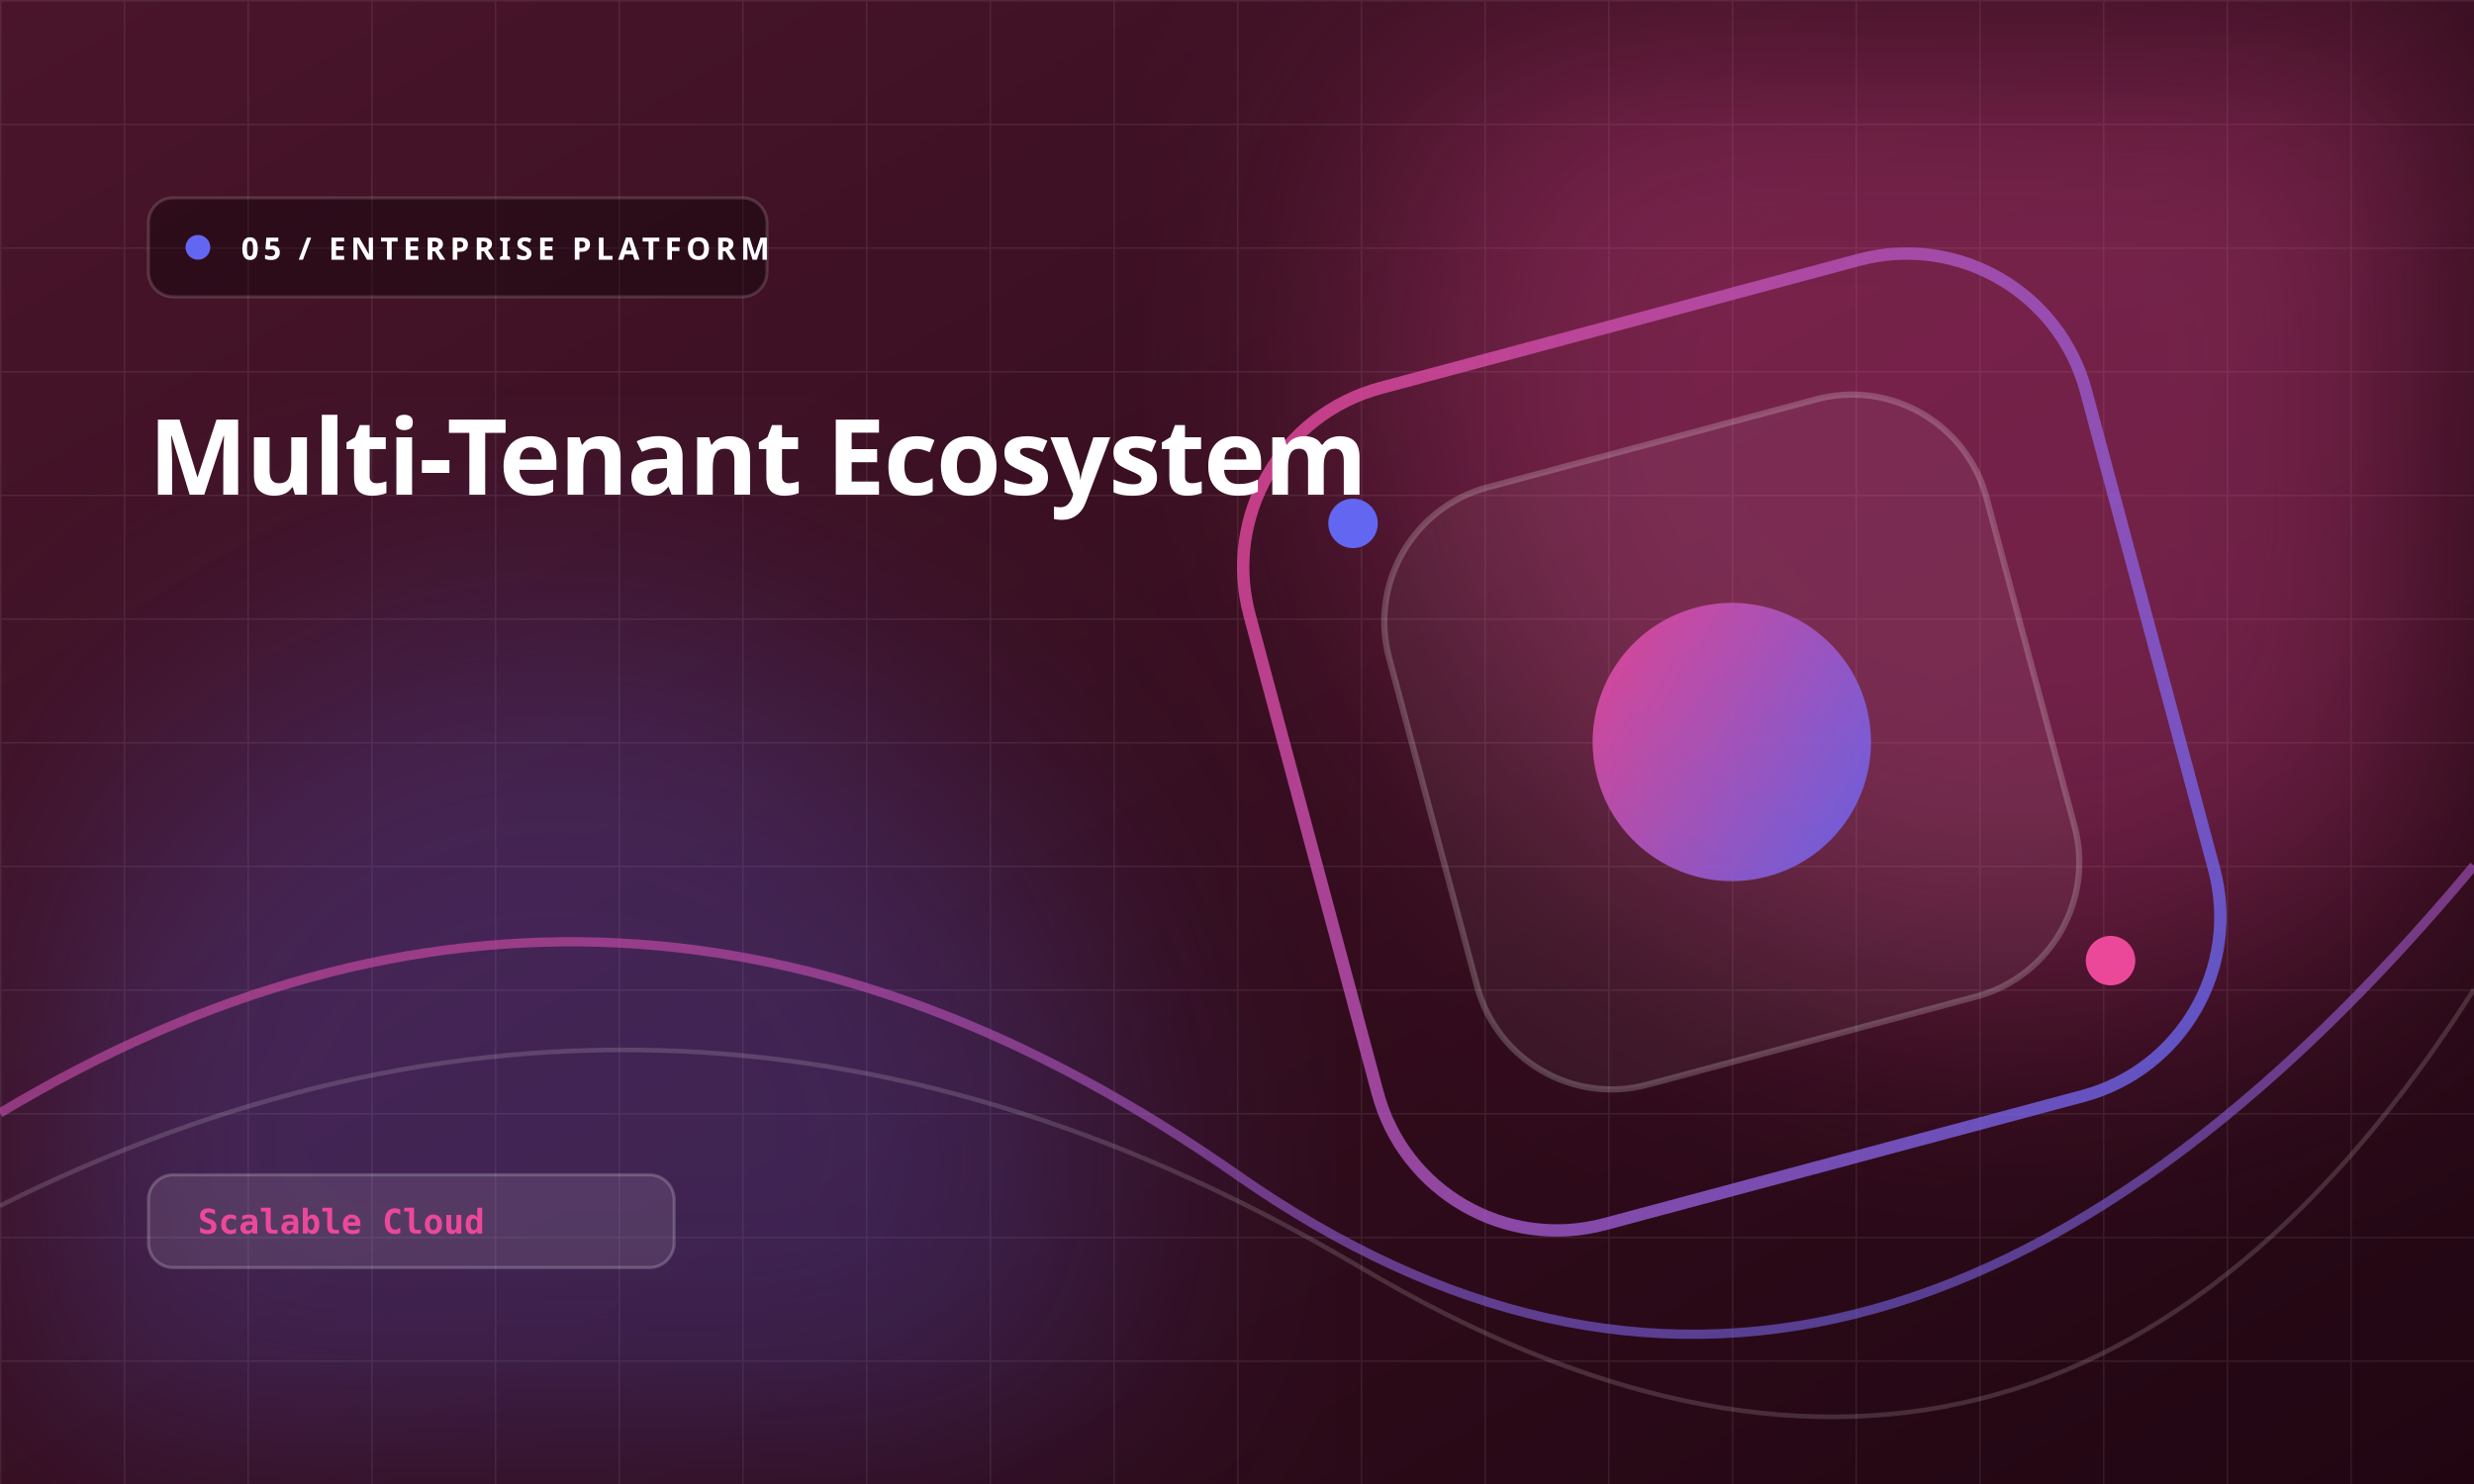
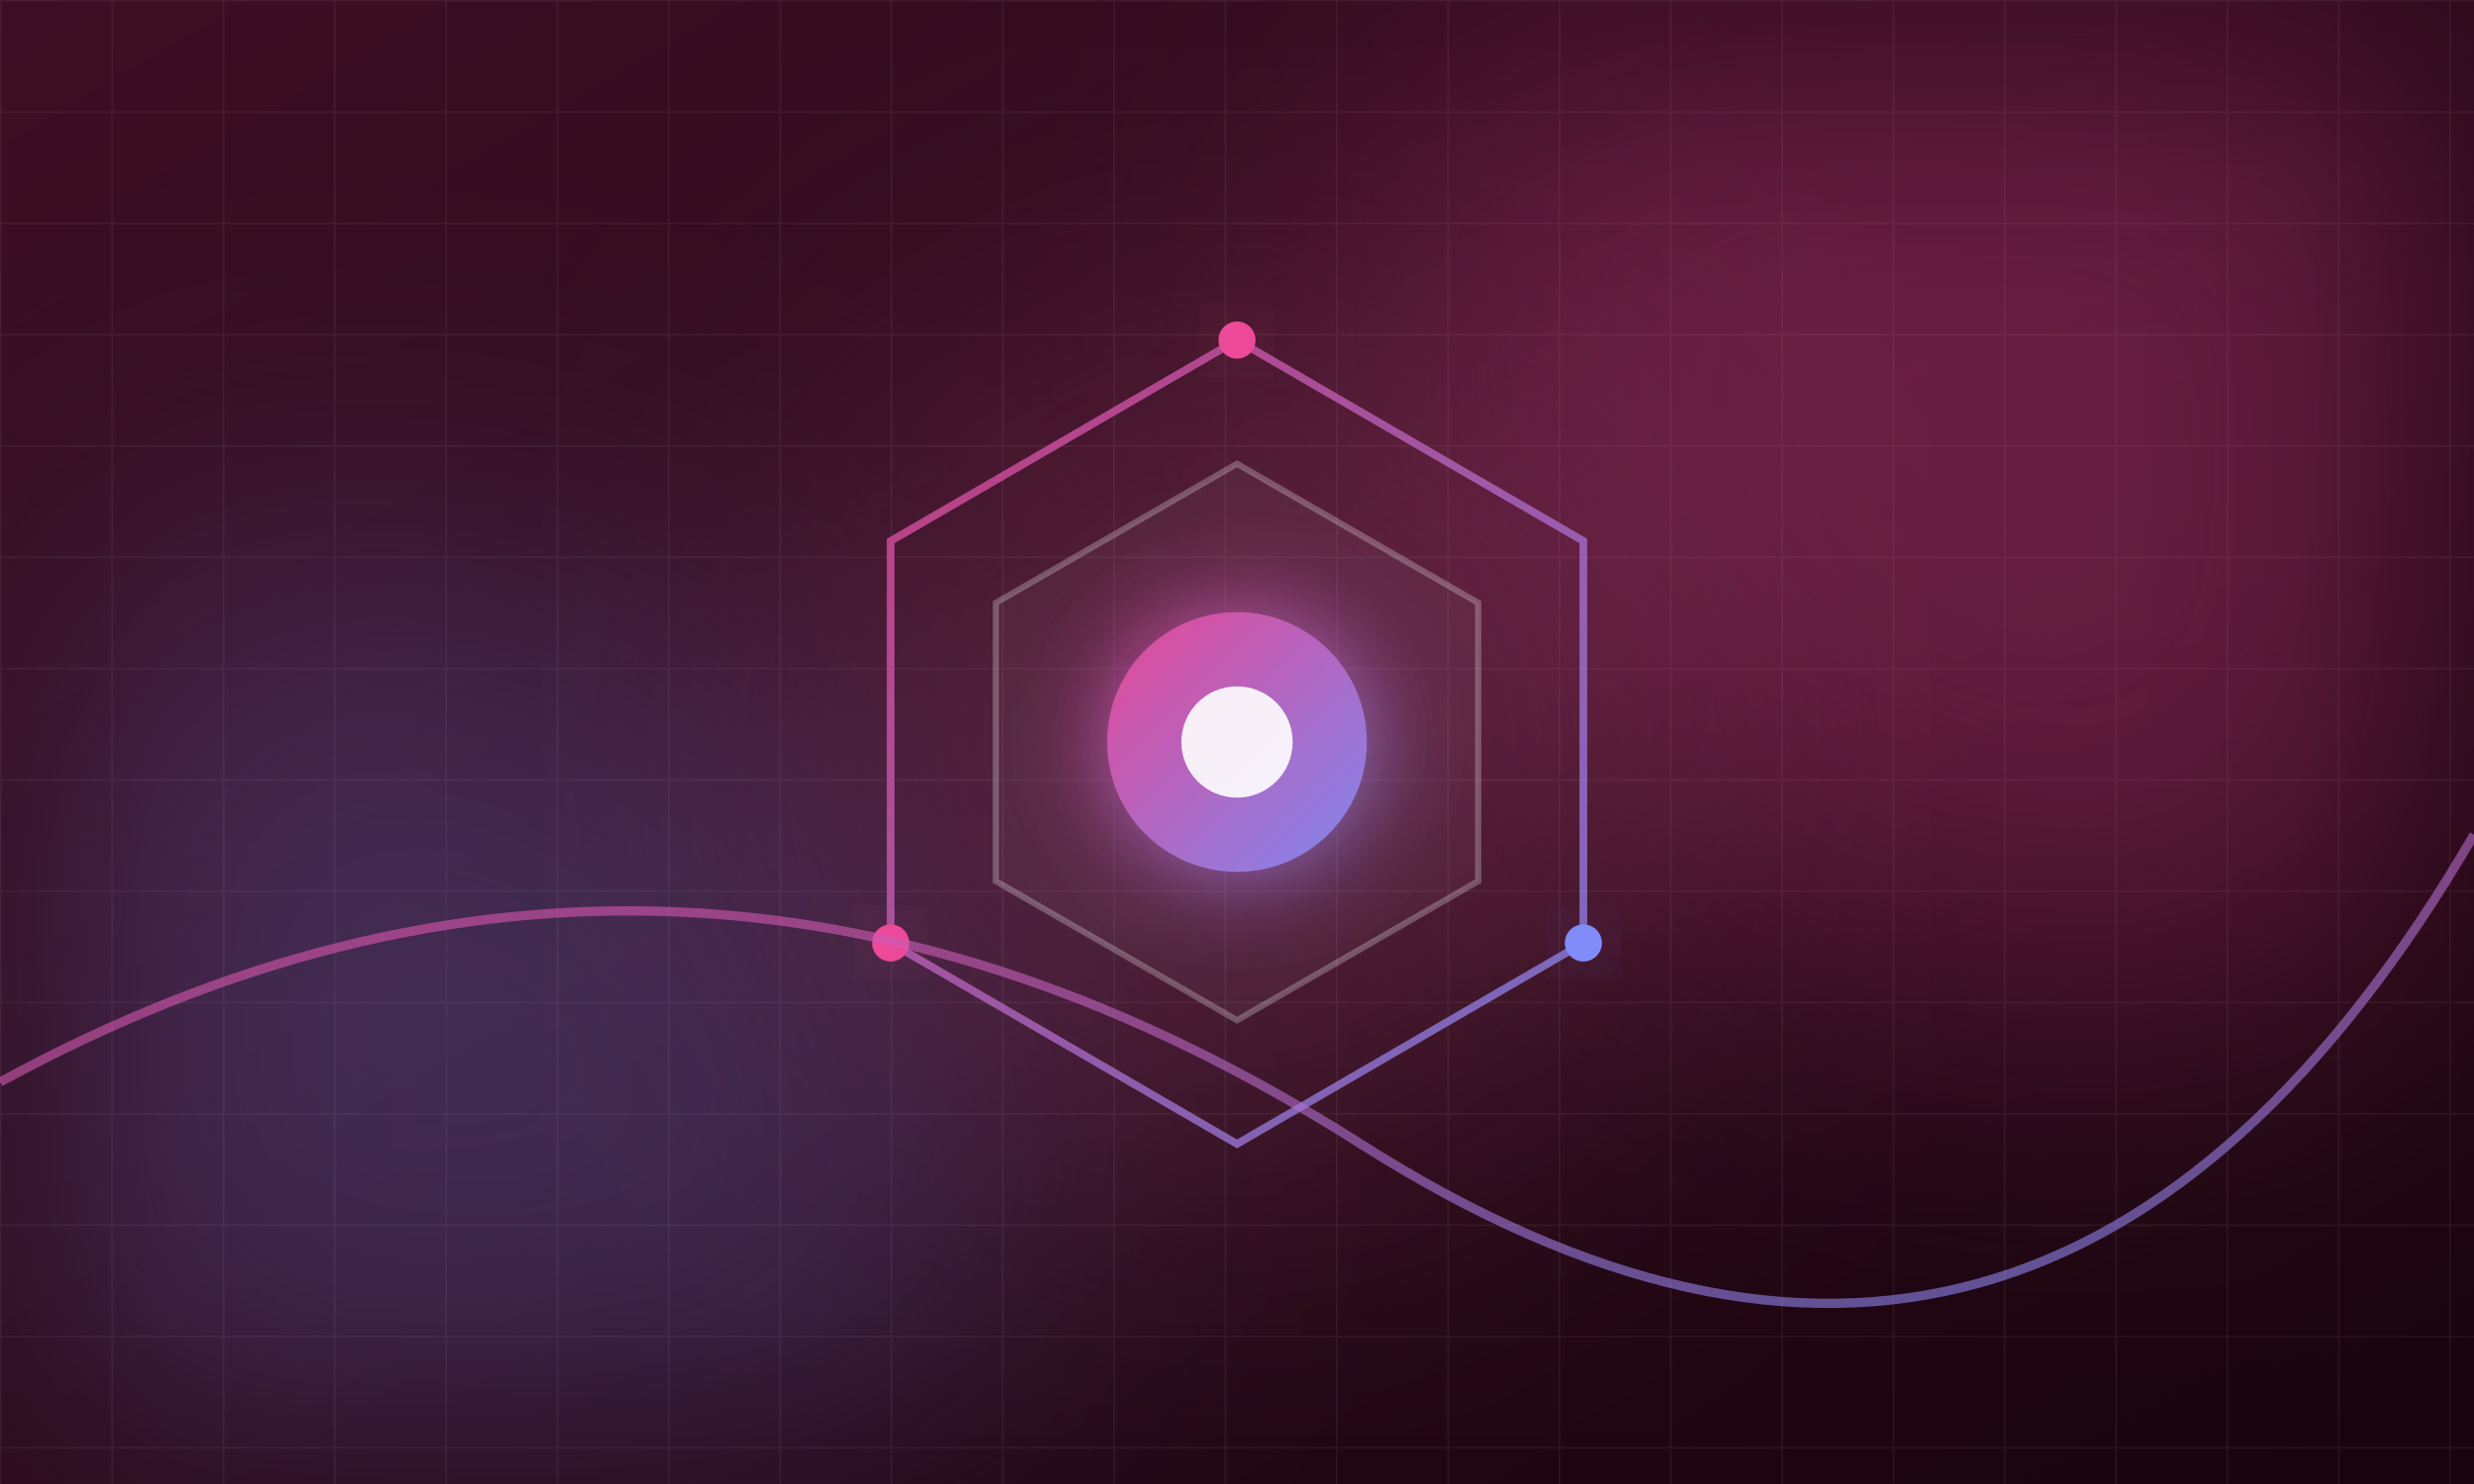
<svg xmlns="http://www.w3.org/2000/svg" width="800" height="480" viewBox="0 0 800 480">
  <defs>
-     <linearGradient id="bgGrad_coverstudio5svg" x1="0%" y1="0%" x2="100%" y2="100%">
-       <stop offset="0%" stop-color="#4a152b" />
-       <stop offset="100%" stop-color="#210612" />
+     <linearGradient id="bgGrad_studio5" x1="0%" y1="0%" x2="100%" y2="100%">
+       <stop offset="0%" stop-color="#3d0e23" />
+       <stop offset="100%" stop-color="#17040d" />
    </linearGradient>
-     <linearGradient id="accentGrad_coverstudio5svg" x1="0%" y1="0%" x2="100%" y2="100%">
+     <linearGradient id="accGrad_studio5" x1="0%" y1="0%" x2="100%" y2="100%">
      <stop offset="0%" stop-color="#ec4899" />
-       <stop offset="100%" stop-color="#6366f1" />
+       <stop offset="100%" stop-color="#818cf8" />
    </linearGradient>
-     <pattern id="grid_coverstudio5svg" width="40" height="40" patternUnits="userSpaceOnUse">
-       <path d="M 40 0 L 0 0 0 40" fill="none" stroke="rgba(255,255,255,0.08)" stroke-width="1" />
+     <filter id="glow_studio5" x="-50%" y="-50%" width="200%" height="200%">
+       <feGaussianBlur stdDeviation="16" result="blur" />
+       <feMerge>
+         <feMergeNode in="blur" />
+         <feMergeNode in="SourceGraphic" />
+       </feMerge>
+     </filter>
+     <filter id="ambient_studio5" x="-30%" y="-30%" width="160%" height="160%">
+       <feGaussianBlur stdDeviation="60" />
+     </filter>
+     <pattern id="pat_studio5" width="36" height="36" patternUnits="userSpaceOnUse">
+       <path d="M 36 0 L 0 0 0 36" fill="none" stroke="rgba(255,255,255,0.06)" stroke-width="1" />
    </pattern>
-     <filter id="blur_coverstudio5svg" x="-20%" y="-20%" width="140%" height="140%">
-       <feGaussianBlur stdDeviation="45" />
-     </filter>
  </defs>
-   <rect width="800" height="480" fill="url(#bgGrad_coverstudio5svg)" />
-   <rect width="800" height="480" fill="url(#grid_coverstudio5svg)" />
-   <circle cx="650" cy="120" r="200" fill="#ec4899" opacity="0.35" filter="url(#blur_coverstudio5svg)" />
-   <circle cx="180" cy="380" r="180" fill="#6366f1" opacity="0.25" filter="url(#blur_coverstudio5svg)" />
-   <g transform="translate(560, 240) rotate(-15)">
-     <rect x="-140" y="-140" width="280" height="280" rx="60" fill="none" stroke="url(#accentGrad_coverstudio5svg)" stroke-width="4" opacity="0.8" />
-     <rect x="-100" y="-100" width="200" height="200" rx="45" fill="rgba(255,255,255,0.05)" stroke="rgba(255,255,255,0.2)" stroke-width="2" />
-     <circle cx="0" cy="0" r="45" fill="url(#accentGrad_coverstudio5svg)" opacity="0.9" />
-     <circle cx="-100" cy="-100" r="8" fill="#6366f1" />
-     <circle cx="100" cy="100" r="8" fill="#ec4899" />
+   <rect width="800" height="480" fill="url(#bgGrad_studio5)" />
+   <rect width="800" height="480" fill="url(#pat_studio5)" />
+   <circle cx="680" cy="100" r="220" fill="#ec4899" opacity="0.32" filter="url(#ambient_studio5)" />
+   <circle cx="120" cy="380" r="200" fill="#818cf8" opacity="0.25" filter="url(#ambient_studio5)" />
+   <circle cx="400" cy="240" r="140" fill="#f472b6" opacity="0.2" filter="url(#ambient_studio5)" />
+   <g transform="translate(400, 240)">
+     <polygon points="0,-130 112,-65 112,65 0,130 -112,65 -112,-65" fill="none" stroke="url(#accGrad_studio5)" stroke-width="2.5" opacity="0.75" />
+     <polygon points="0,-90 78,-45 78,45 0,90 -78,45 -78,-45" fill="rgba(255,255,255,0.04)" stroke="rgba(255,255,255,0.25)" stroke-width="2" />
+     <circle cx="0" cy="0" r="42" fill="url(#accGrad_studio5)" opacity="0.95" filter="url(#glow_studio5)" />
+     <circle cx="0" cy="0" r="18" fill="#ffffff" opacity="0.9" />
+     <circle cx="0" cy="-130" r="6" fill="#ec4899" filter="url(#glow_studio5)" />
+     <circle cx="112" cy="65" r="6" fill="#818cf8" filter="url(#glow_studio5)" />
+     <circle cx="-112" cy="65" r="6" fill="#ec4899" filter="url(#glow_studio5)" />
  </g>
-   <path d="M 0 360 Q 200 240 400 380 T 800 280" fill="none" stroke="url(#accentGrad_coverstudio5svg)" stroke-width="3" opacity="0.6" />
-   <path d="M 0 390 Q 220 280 440 410 T 800 320" fill="none" stroke="rgba(255,255,255,0.15)" stroke-width="1.5" />
-   <g transform="translate(48, 64)">
-     <rect x="0" y="0" width="200" height="32" rx="8" fill="rgba(0,0,0,0.35)" stroke="rgba(255,255,255,0.15)" stroke-width="1" />
-     <circle cx="16" cy="16" r="4" fill="#6366f1" />
-     <text x="30" y="20" font-family="sans-serif" font-size="10" font-weight="700" fill="#ffffff" letter-spacing="1.5">05 / ENTERPRISE PLATFORM</text>
-   </g>
-   <text x="48" y="160" font-family="sans-serif" font-size="34" font-weight="800" fill="#ffffff" letter-spacing="-0.5">Multi-Tenant Ecosystem</text>
-   <g transform="translate(48, 380)">
-     <rect x="0" y="0" width="170" height="30" rx="8" fill="rgba(255,255,255,0.1)" stroke="rgba(255,255,255,0.2)" stroke-width="1" />
-     <text x="16" y="19" font-family="monospace" font-size="11" font-weight="600" fill="#ec4899">Scalable Cloud</text>
-   </g>
+   <path d="M 0 350 Q 220 230 440 370 T 800 270" fill="none" stroke="url(#accGrad_studio5)" stroke-width="3" opacity="0.6" />
</svg>
